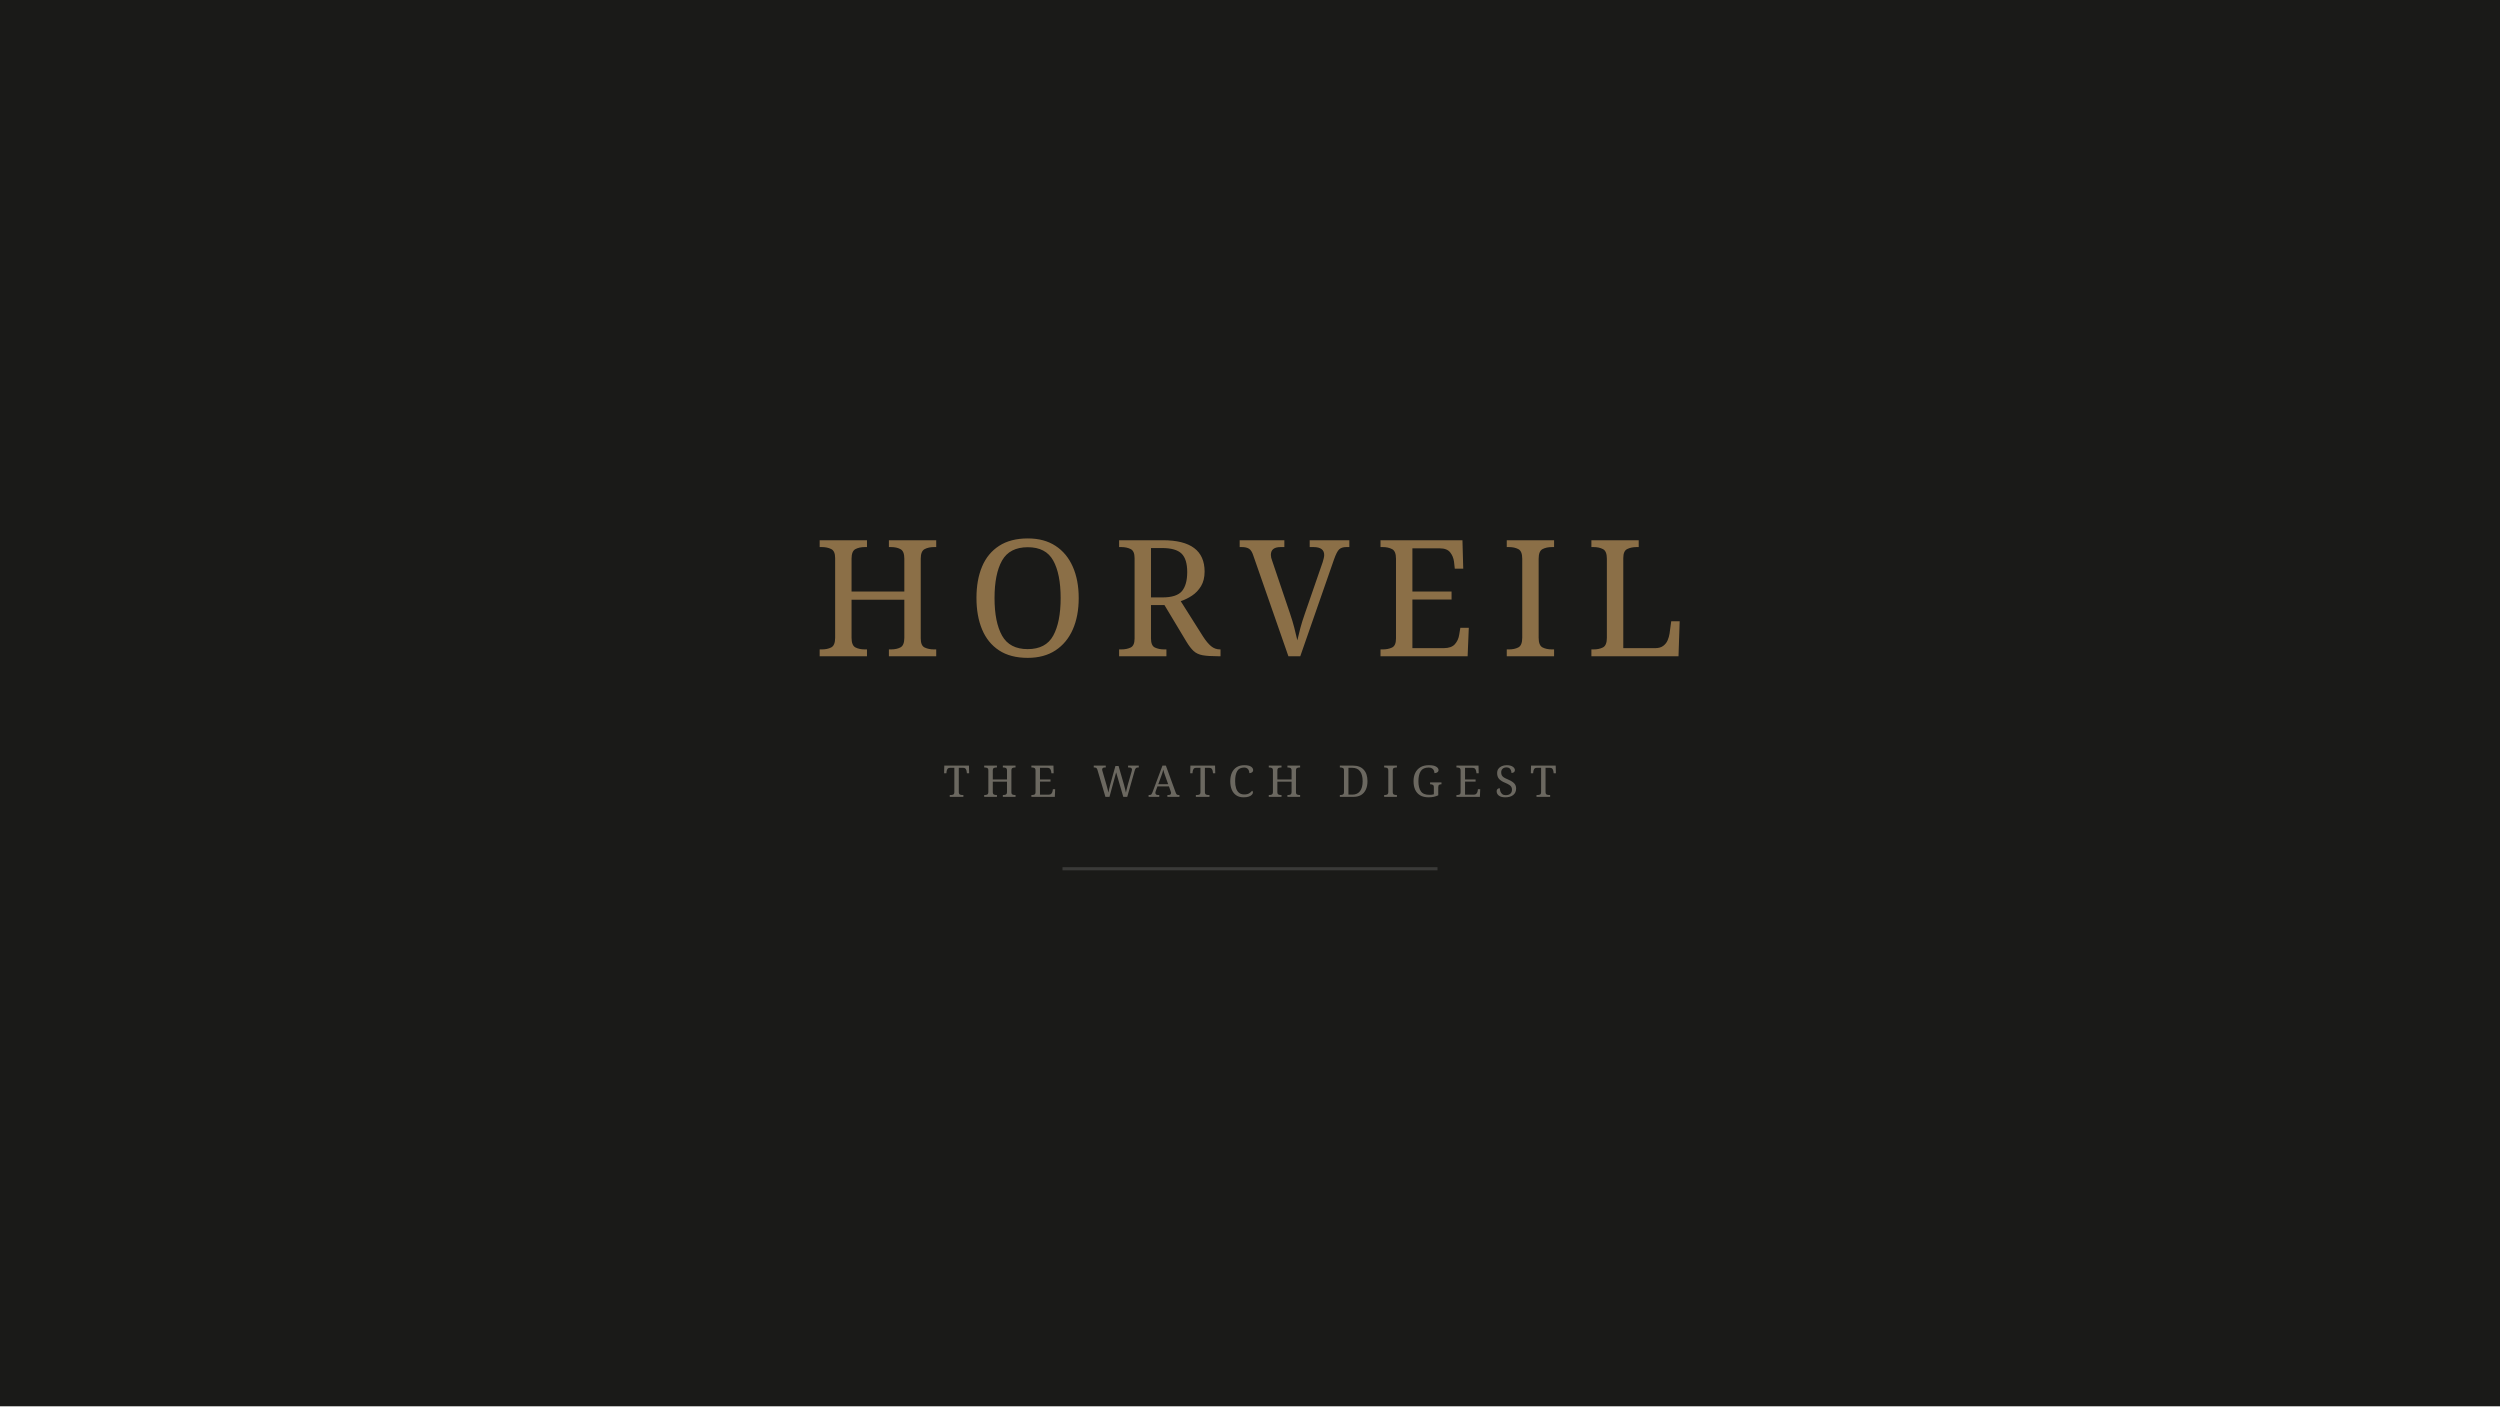
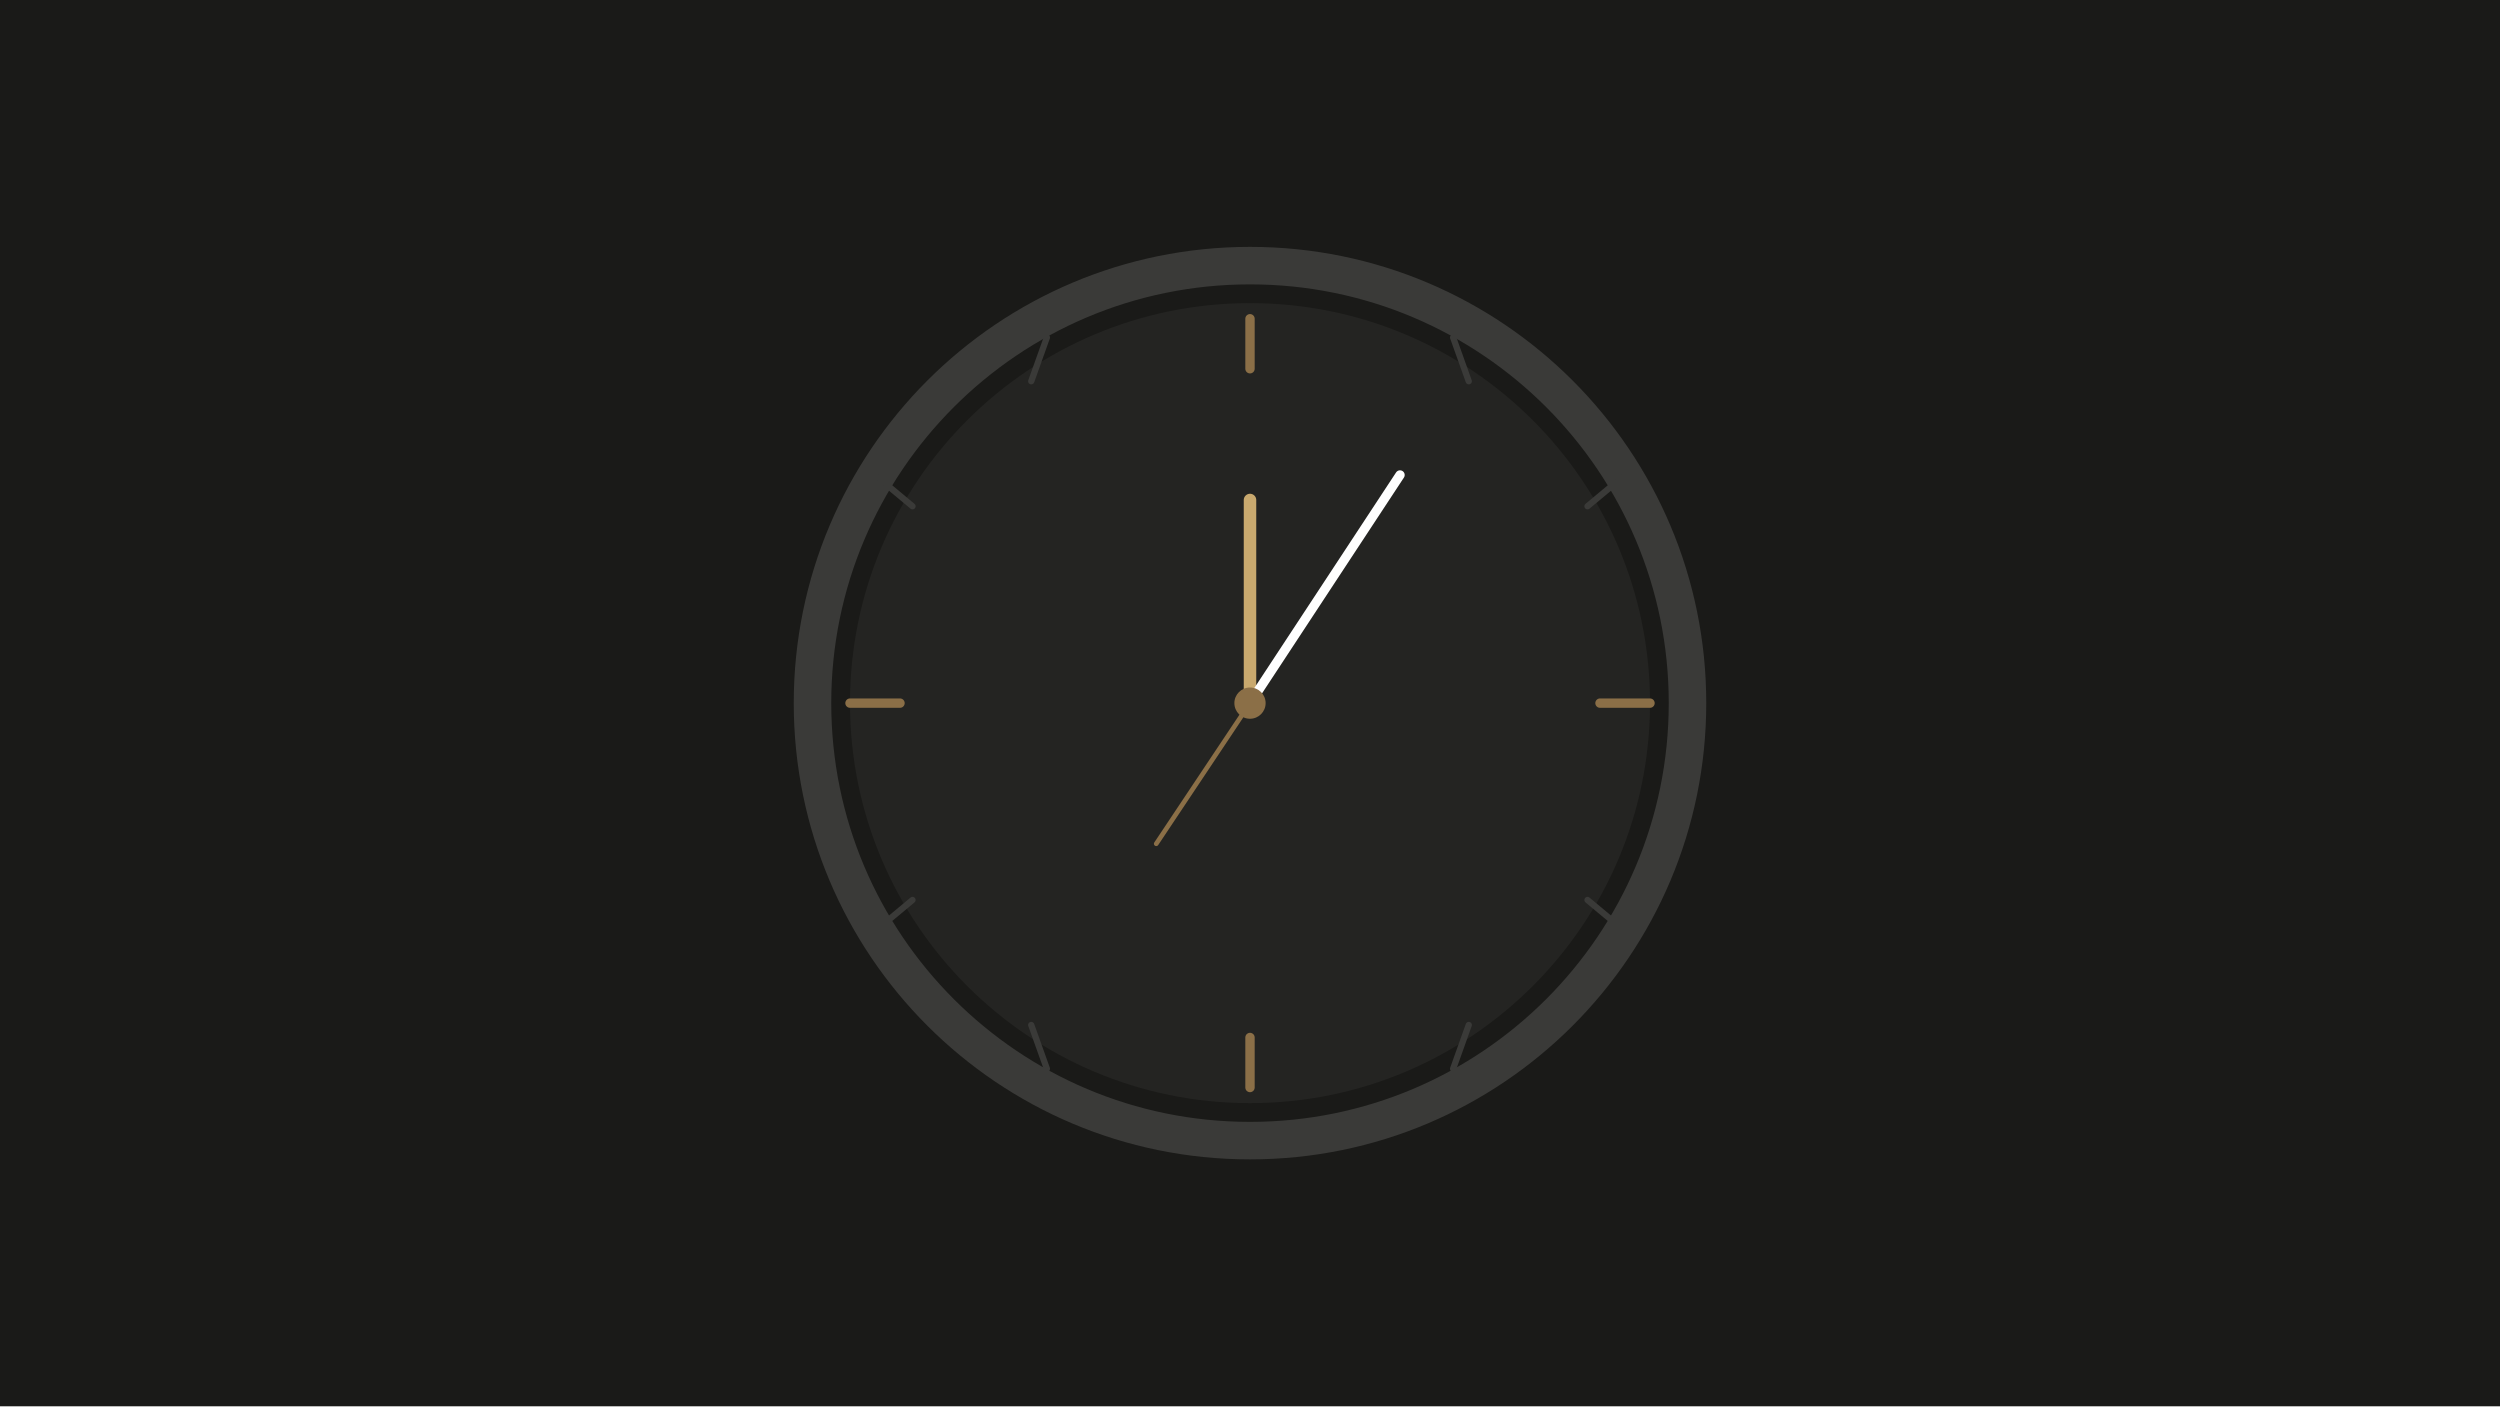
<svg xmlns="http://www.w3.org/2000/svg" width="800" height="450" viewBox="0 0 800 450">
  <rect width="800" height="450" fill="#1a1a18" />
-   <text x="400" y="210" font-family="Georgia, serif" font-size="52" font-weight="400" fill="#8B6F47" text-anchor="middle" letter-spacing="8">HORVEIL</text>
-   <text x="400" y="255" font-family="Georgia, serif" font-size="14" fill="#6b6860" text-anchor="middle" letter-spacing="4">THE WATCH DIGEST</text>
-   <line x1="340" y1="278" x2="460" y2="278" stroke="#3a3a38" stroke-width="1" />
+   <circle cx="400" cy="225" r="140" fill="none" stroke="#3a3a38" stroke-width="12" />
+   <circle cx="400" cy="225" r="128" fill="#242422" />
+   <line x1="400" y1="102" x2="400" y2="118" stroke="#8B6F47" stroke-width="3" stroke-linecap="round" />
+   <line x1="400" y1="332" x2="400" y2="348" stroke="#8B6F47" stroke-width="3" stroke-linecap="round" />
+   <line x1="272" y1="225" x2="288" y2="225" stroke="#8B6F47" stroke-width="3" stroke-linecap="round" />
+   <line x1="512" y1="225" x2="528" y2="225" stroke="#8B6F47" stroke-width="3" stroke-linecap="round" />
+   <line x1="465" y1="108" x2="470" y2="122" stroke="#3a3a38" stroke-width="2" stroke-linecap="round" />
+   <line x1="520" y1="152" x2="508" y2="162" stroke="#3a3a38" stroke-width="2" stroke-linecap="round" />
+   <line x1="335" y1="108" x2="330" y2="122" stroke="#3a3a38" stroke-width="2" stroke-linecap="round" />
+   <line x1="280" y1="152" x2="292" y2="162" stroke="#3a3a38" stroke-width="2" stroke-linecap="round" />
+   <line x1="465" y1="342" x2="470" y2="328" stroke="#3a3a38" stroke-width="2" stroke-linecap="round" />
+   <line x1="520" y1="298" x2="508" y2="288" stroke="#3a3a38" stroke-width="2" stroke-linecap="round" />
+   <line x1="335" y1="342" x2="330" y2="328" stroke="#3a3a38" stroke-width="2" stroke-linecap="round" />
+   <line x1="280" y1="298" x2="292" y2="288" stroke="#3a3a38" stroke-width="2" stroke-linecap="round" />
+   <line x1="400" y1="225" x2="400" y2="160" stroke="#c9a96e" stroke-width="4" stroke-linecap="round" />
+   <line x1="400" y1="225" x2="448" y2="152" stroke="white" stroke-width="3" stroke-linecap="round" />
+   <line x1="400" y1="225" x2="370" y2="270" stroke="#8B6F47" stroke-width="1.5" stroke-linecap="round" />
+   <circle cx="400" cy="225" r="5" fill="#8B6F47" />
</svg>
